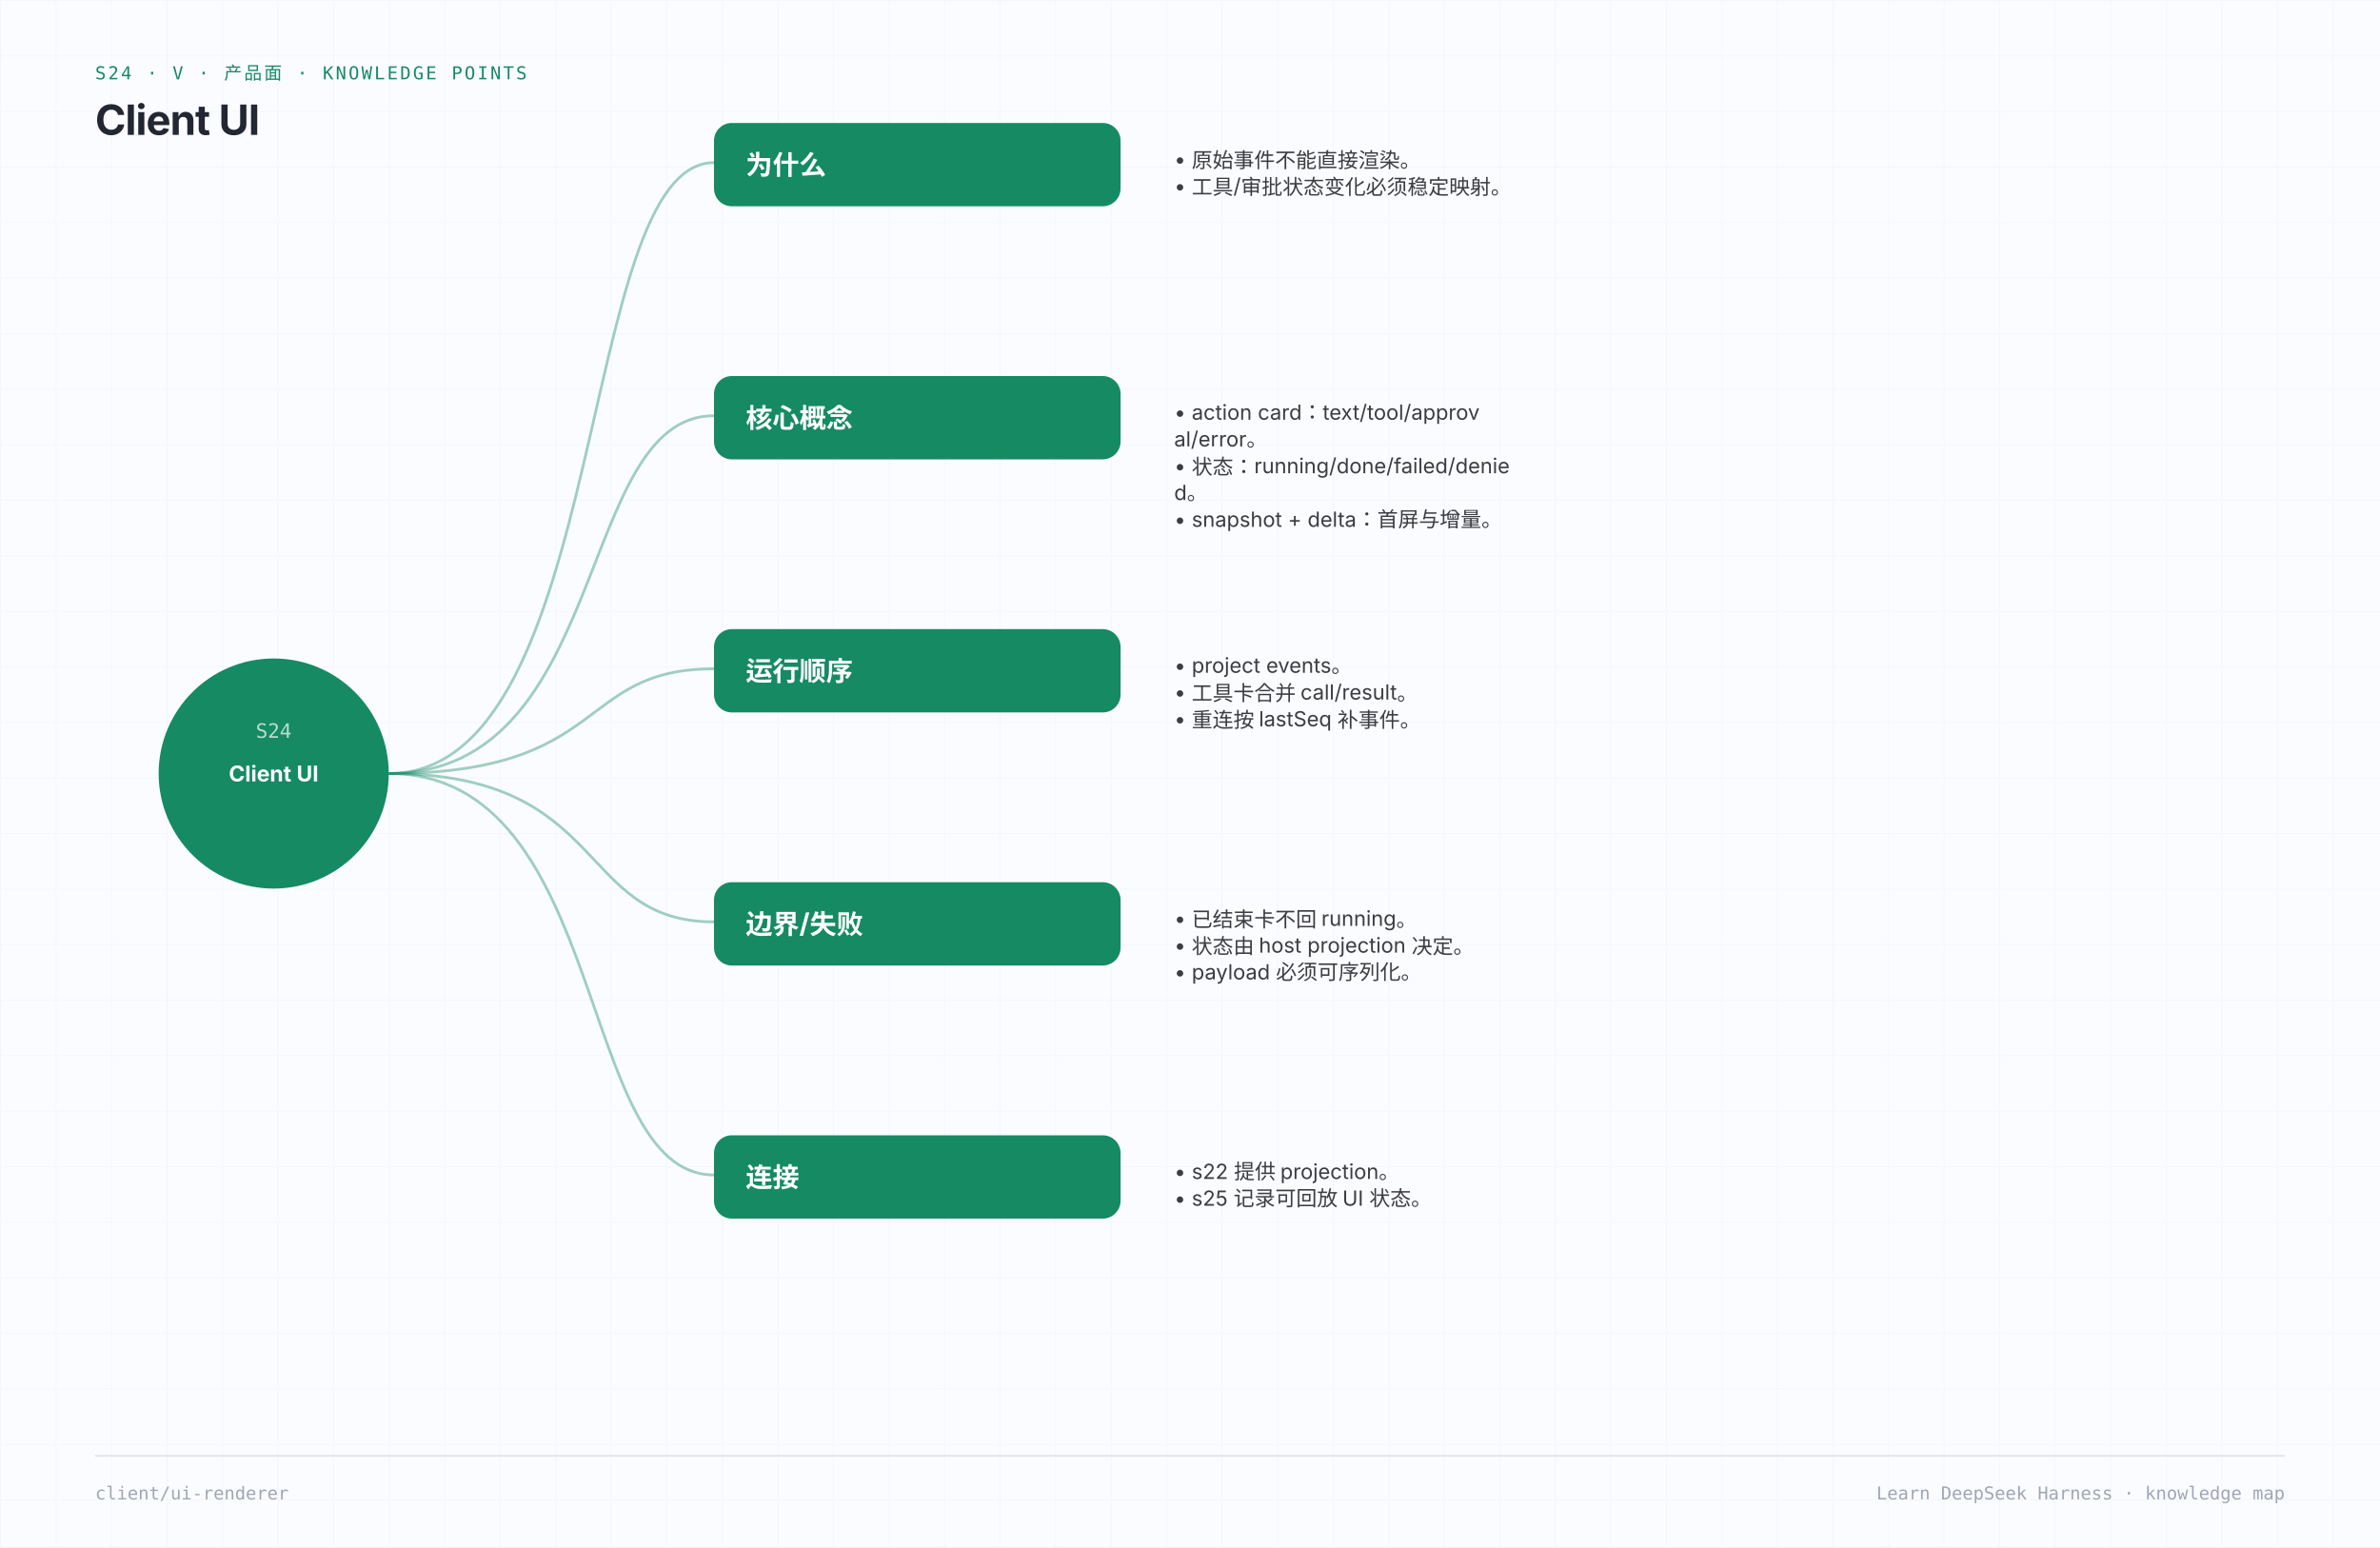
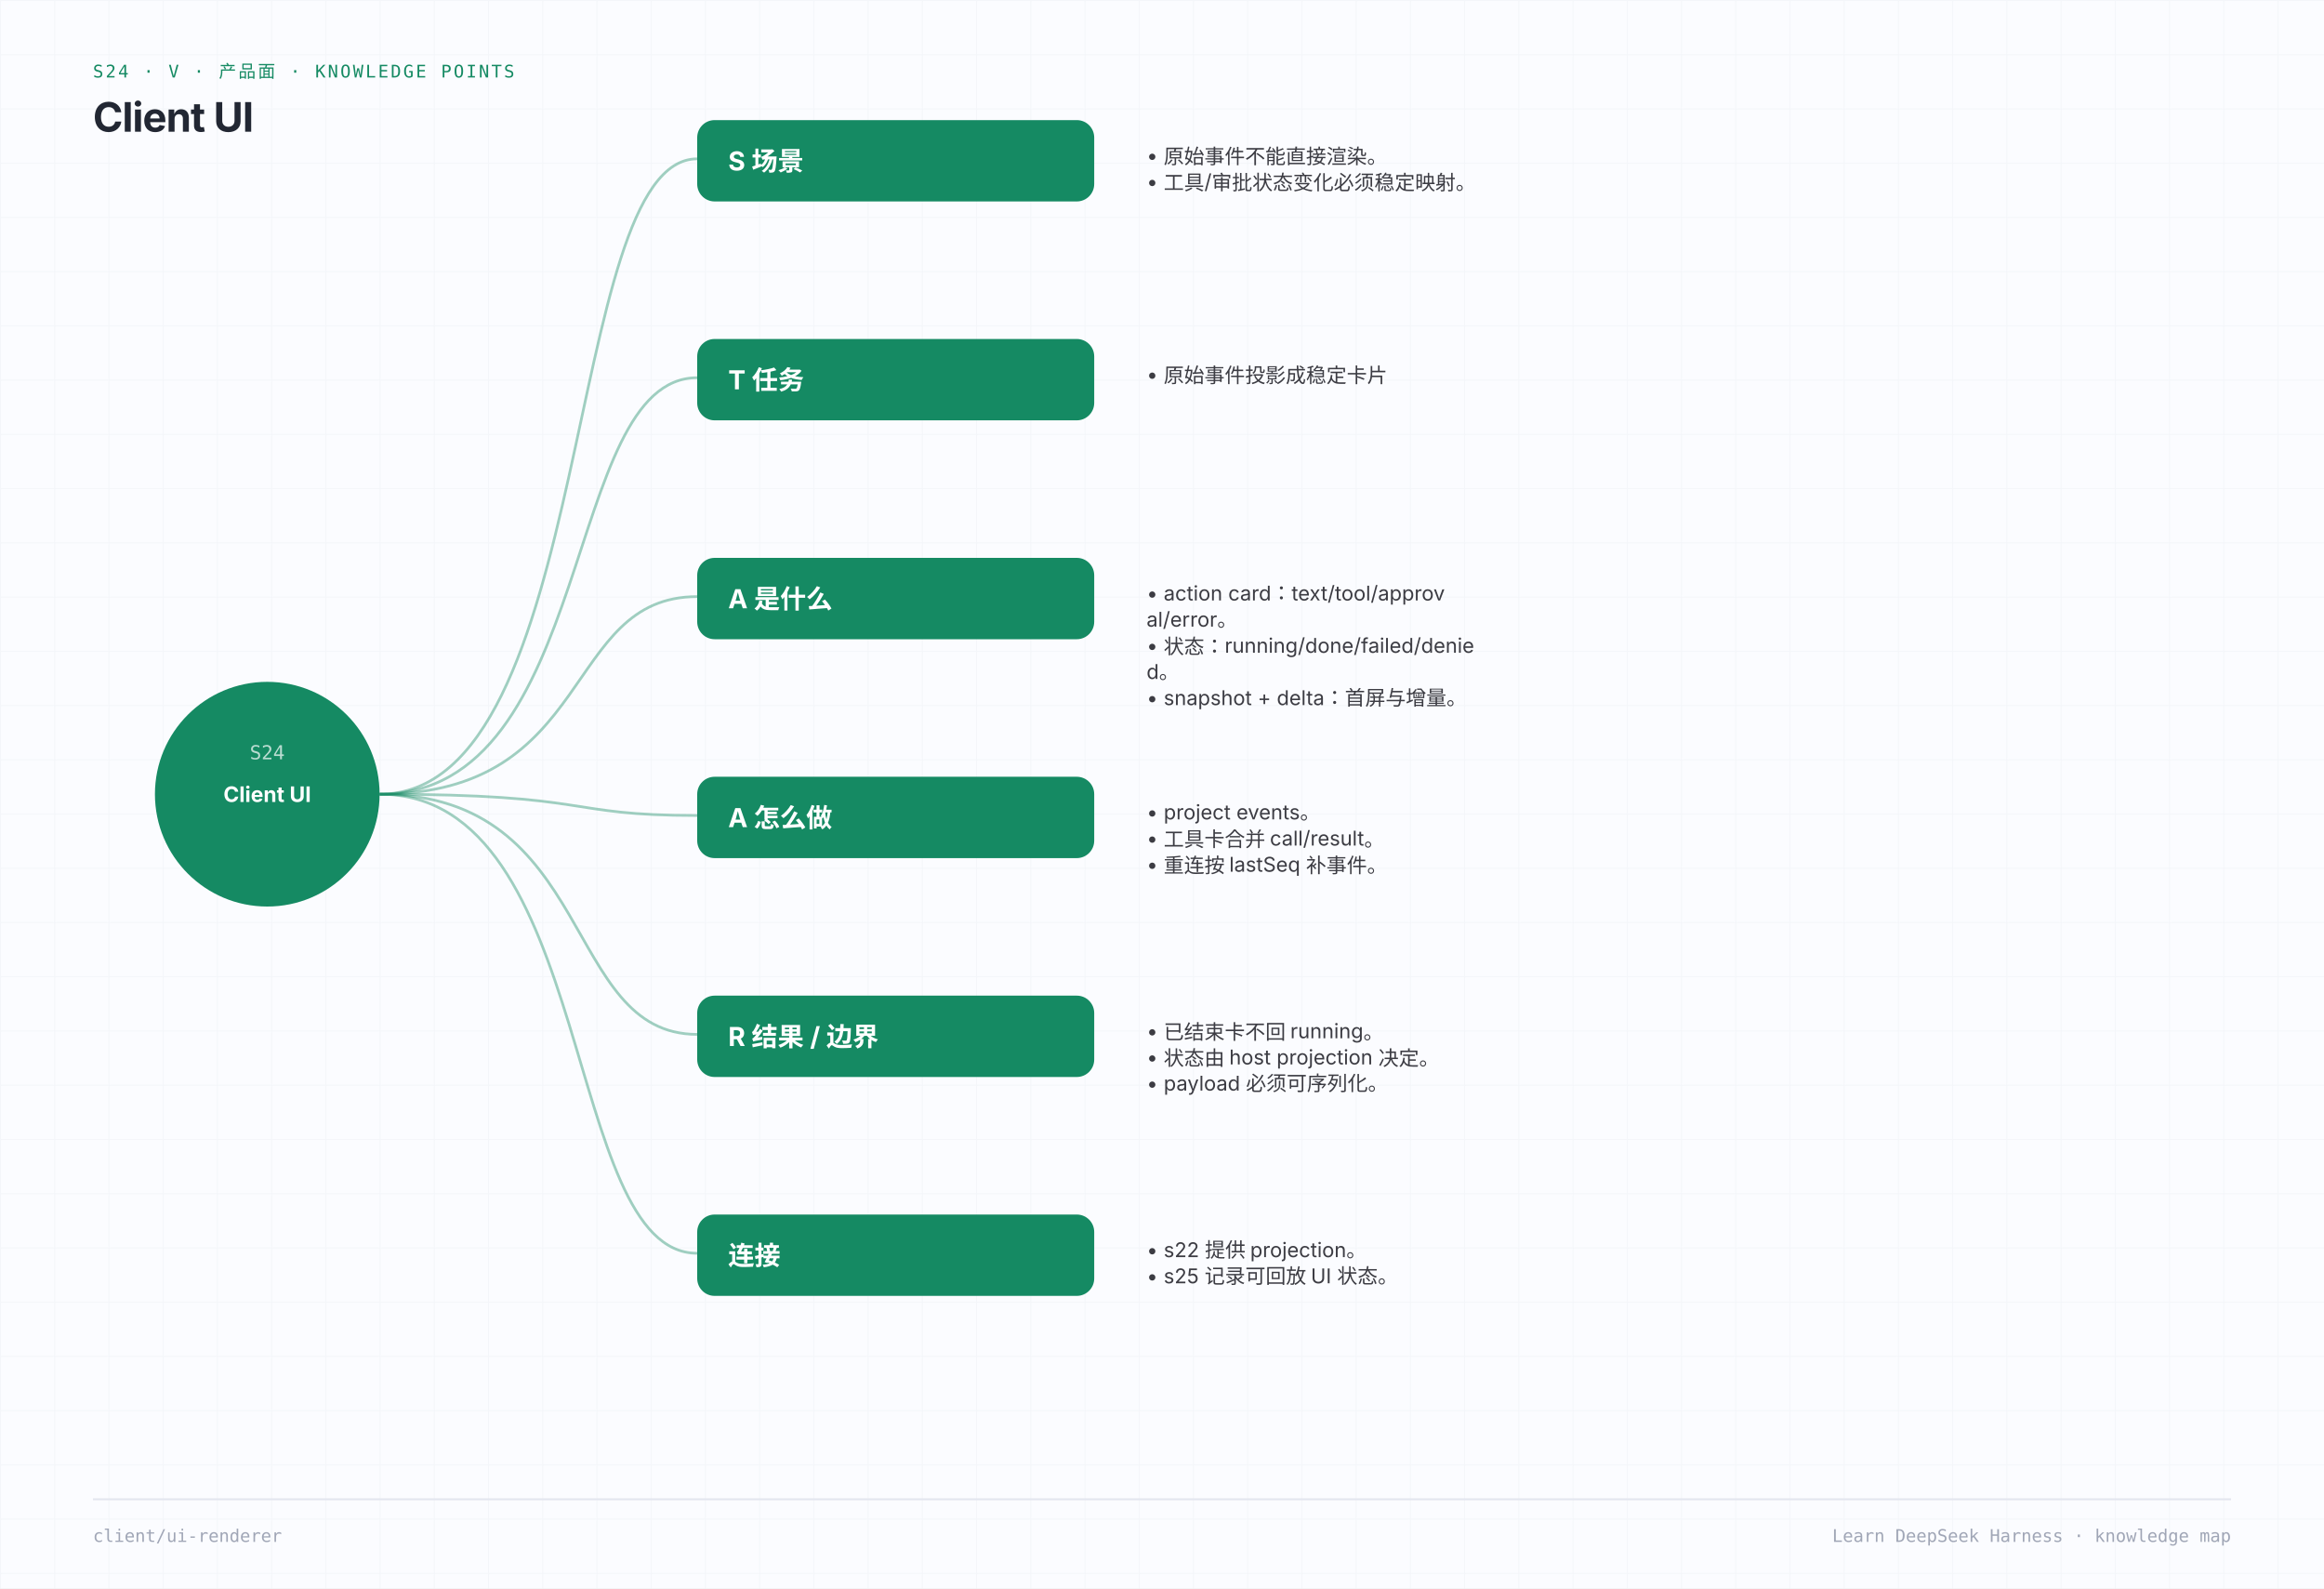
- <svg xmlns="http://www.w3.org/2000/svg" width="1200" height="780" viewBox="0 0 1200 780" role="img" aria-labelledby="title">
+ <svg xmlns="http://www.w3.org/2000/svg" width="1200" height="820" viewBox="0 0 1200 820" role="img" aria-labelledby="title">
  <defs>
    <pattern id="g" width="28" height="28" patternUnits="userSpaceOnUse">
      <path d="M28 0H0V28" fill="none" stroke="#303a63" stroke-opacity=".035" />
    </pattern>
  </defs>
-   <rect width="1200" height="780" fill="#fbfcff" />
-   <rect width="1200" height="780" fill="url(#g)" />
+   <rect width="1200" height="820" fill="#fbfcff" />
+   <rect width="1200" height="820" fill="url(#g)" />
  <text x="48" y="40" font-size="9" letter-spacing=".12em" fill="#158a63" font-family="SFMono-Regular,Consolas,monospace">S24 · V · 产品面 · KNOWLEDGE POINTS</text>
  <text x="48" y="68" font-size="21" font-weight="750" fill="#222733" letter-spacing="-.02em" font-family="-apple-system,BlinkMacSystemFont,'Segoe UI','Noto Sans SC',sans-serif">Client UI</text>
-   <circle cx="138" cy="390" r="58" fill="#158a63" />
-   <text x="138" y="372" text-anchor="middle" font-size="10" fill="rgba(255,255,255,.7)" font-family="SFMono-Regular,Consolas,monospace">S24</text>
-   <text x="138" y="394" font-size="11" font-weight="700" fill="#fff" text-anchor="middle" font-family="-apple-system,BlinkMacSystemFont,'Segoe UI','Noto Sans SC',sans-serif">Client UI</text>
-   <path d="M196 390 C308 390 290 82 360 82" fill="none" stroke="#158a63" stroke-opacity=".4" stroke-width="1.4" />
+   <circle cx="138" cy="410" r="58" fill="#158a63" />
+   <text x="138" y="392" text-anchor="middle" font-size="10" fill="rgba(255,255,255,.7)" font-family="SFMono-Regular,Consolas,monospace">S24</text>
+   <text x="138" y="414" font-size="11" font-weight="700" fill="#fff" text-anchor="middle" font-family="-apple-system,BlinkMacSystemFont,'Segoe UI','Noto Sans SC',sans-serif">Client UI</text>
+   <path d="M196 410 C308 410 290 82 360 82" fill="none" stroke="#158a63" stroke-opacity=".4" stroke-width="1.4" />
  <rect x="360" y="62" width="205" height="42" rx="9" fill="#158a63" />
-   <text x="376" y="88" font-size="13.5" font-weight="700" fill="#fff" font-family="-apple-system,BlinkMacSystemFont,'Segoe UI','Noto Sans SC',sans-serif">为什么</text>
+   <text x="376" y="88" font-size="13.5" font-weight="700" fill="#fff" font-family="-apple-system,BlinkMacSystemFont,'Segoe UI','Noto Sans SC',sans-serif">S 场景</text>
  <text x="592" y="84" font-size="10.5" font-weight="400" fill="#3c3c43" text-anchor="start" font-family="-apple-system,BlinkMacSystemFont,'Segoe UI','Noto Sans SC',sans-serif">• 原始事件不能直接渲染。</text>
  <text x="592" y="97.5" font-size="10.5" font-weight="400" fill="#3c3c43" text-anchor="start" font-family="-apple-system,BlinkMacSystemFont,'Segoe UI','Noto Sans SC',sans-serif">• 工具/审批状态变化必须稳定映射。</text>
-   <path d="M196 390 C308 390 290 209.6 360 209.6" fill="none" stroke="#158a63" stroke-opacity=".4" stroke-width="1.4" />
-   <rect x="360" y="189.6" width="205" height="42" rx="9" fill="#158a63" />
-   <text x="376" y="215.6" font-size="13.5" font-weight="700" fill="#fff" font-family="-apple-system,BlinkMacSystemFont,'Segoe UI','Noto Sans SC',sans-serif">核心概念</text>
-   <text x="592" y="211.6" font-size="10.5" font-weight="400" fill="#3c3c43" text-anchor="start" font-family="-apple-system,BlinkMacSystemFont,'Segoe UI','Noto Sans SC',sans-serif">• action card：text/tool/approv</text>
-   <text x="592" y="225.1" font-size="10.5" font-weight="400" fill="#3c3c43" text-anchor="start" font-family="-apple-system,BlinkMacSystemFont,'Segoe UI','Noto Sans SC',sans-serif">  al/error。</text>
-   <text x="592" y="238.6" font-size="10.5" font-weight="400" fill="#3c3c43" text-anchor="start" font-family="-apple-system,BlinkMacSystemFont,'Segoe UI','Noto Sans SC',sans-serif">• 状态：running/done/failed/denie</text>
-   <text x="592" y="252.1" font-size="10.5" font-weight="400" fill="#3c3c43" text-anchor="start" font-family="-apple-system,BlinkMacSystemFont,'Segoe UI','Noto Sans SC',sans-serif">  d。</text>
-   <text x="592" y="265.6" font-size="10.5" font-weight="400" fill="#3c3c43" text-anchor="start" font-family="-apple-system,BlinkMacSystemFont,'Segoe UI','Noto Sans SC',sans-serif">• snapshot + delta：首屏与增量。</text>
-   <path d="M196 390 C308 390 290 337.2 360 337.2" fill="none" stroke="#158a63" stroke-opacity=".4" stroke-width="1.4" />
-   <rect x="360" y="317.2" width="205" height="42" rx="9" fill="#158a63" />
-   <text x="376" y="343.2" font-size="13.5" font-weight="700" fill="#fff" font-family="-apple-system,BlinkMacSystemFont,'Segoe UI','Noto Sans SC',sans-serif">运行顺序</text>
-   <text x="592" y="339.2" font-size="10.5" font-weight="400" fill="#3c3c43" text-anchor="start" font-family="-apple-system,BlinkMacSystemFont,'Segoe UI','Noto Sans SC',sans-serif">• project events。</text>
-   <text x="592" y="352.7" font-size="10.5" font-weight="400" fill="#3c3c43" text-anchor="start" font-family="-apple-system,BlinkMacSystemFont,'Segoe UI','Noto Sans SC',sans-serif">• 工具卡合并 call/result。</text>
-   <text x="592" y="366.2" font-size="10.5" font-weight="400" fill="#3c3c43" text-anchor="start" font-family="-apple-system,BlinkMacSystemFont,'Segoe UI','Noto Sans SC',sans-serif">• 重连按 lastSeq 补事件。</text>
-   <path d="M196 390 C308 390 290 464.8 360 464.8" fill="none" stroke="#158a63" stroke-opacity=".4" stroke-width="1.4" />
-   <rect x="360" y="444.8" width="205" height="42" rx="9" fill="#158a63" />
-   <text x="376" y="470.8" font-size="13.5" font-weight="700" fill="#fff" font-family="-apple-system,BlinkMacSystemFont,'Segoe UI','Noto Sans SC',sans-serif">边界/失败</text>
-   <text x="592" y="466.8" font-size="10.5" font-weight="400" fill="#3c3c43" text-anchor="start" font-family="-apple-system,BlinkMacSystemFont,'Segoe UI','Noto Sans SC',sans-serif">• 已结束卡不回 running。</text>
-   <text x="592" y="480.3" font-size="10.5" font-weight="400" fill="#3c3c43" text-anchor="start" font-family="-apple-system,BlinkMacSystemFont,'Segoe UI','Noto Sans SC',sans-serif">• 状态由 host projection 决定。</text>
-   <text x="592" y="493.8" font-size="10.5" font-weight="400" fill="#3c3c43" text-anchor="start" font-family="-apple-system,BlinkMacSystemFont,'Segoe UI','Noto Sans SC',sans-serif">• payload 必须可序列化。</text>
-   <path d="M196 390 C308 390 290 592.4 360 592.4" fill="none" stroke="#158a63" stroke-opacity=".4" stroke-width="1.4" />
-   <rect x="360" y="572.4" width="205" height="42" rx="9" fill="#158a63" />
-   <text x="376" y="598.4" font-size="13.5" font-weight="700" fill="#fff" font-family="-apple-system,BlinkMacSystemFont,'Segoe UI','Noto Sans SC',sans-serif">连接</text>
-   <text x="592" y="594.4" font-size="10.5" font-weight="400" fill="#3c3c43" text-anchor="start" font-family="-apple-system,BlinkMacSystemFont,'Segoe UI','Noto Sans SC',sans-serif">• s22 提供 projection。</text>
-   <text x="592" y="607.9" font-size="10.5" font-weight="400" fill="#3c3c43" text-anchor="start" font-family="-apple-system,BlinkMacSystemFont,'Segoe UI','Noto Sans SC',sans-serif">• s25 记录可回放 UI 状态。</text>
-   <line x1="48" y1="734" x2="1152" y2="734" stroke="#e3e6ef" />
-   <text x="48" y="756" font-size="9" fill="#a0a6b6" font-family="SFMono-Regular,Consolas,monospace">client/ui-renderer</text>
-   <text x="1152" y="756" text-anchor="end" font-size="9" fill="#a0a6b6" font-family="SFMono-Regular,Consolas,monospace">Learn DeepSeek Harness · knowledge map</text>
+   <path d="M196 410 C308 410 290 195 360 195" fill="none" stroke="#158a63" stroke-opacity=".4" stroke-width="1.4" />
+   <rect x="360" y="175" width="205" height="42" rx="9" fill="#158a63" />
+   <text x="376" y="201" font-size="13.5" font-weight="700" fill="#fff" font-family="-apple-system,BlinkMacSystemFont,'Segoe UI','Noto Sans SC',sans-serif">T 任务</text>
+   <text x="592" y="197" font-size="10.5" font-weight="400" fill="#3c3c43" text-anchor="start" font-family="-apple-system,BlinkMacSystemFont,'Segoe UI','Noto Sans SC',sans-serif">• 原始事件投影成稳定卡片</text>
+   <path d="M196 410 C308 410 290 308 360 308" fill="none" stroke="#158a63" stroke-opacity=".4" stroke-width="1.4" />
+   <rect x="360" y="288" width="205" height="42" rx="9" fill="#158a63" />
+   <text x="376" y="314" font-size="13.5" font-weight="700" fill="#fff" font-family="-apple-system,BlinkMacSystemFont,'Segoe UI','Noto Sans SC',sans-serif">A 是什么</text>
+   <text x="592" y="310" font-size="10.5" font-weight="400" fill="#3c3c43" text-anchor="start" font-family="-apple-system,BlinkMacSystemFont,'Segoe UI','Noto Sans SC',sans-serif">• action card：text/tool/approv</text>
+   <text x="592" y="323.5" font-size="10.5" font-weight="400" fill="#3c3c43" text-anchor="start" font-family="-apple-system,BlinkMacSystemFont,'Segoe UI','Noto Sans SC',sans-serif">  al/error。</text>
+   <text x="592" y="337" font-size="10.5" font-weight="400" fill="#3c3c43" text-anchor="start" font-family="-apple-system,BlinkMacSystemFont,'Segoe UI','Noto Sans SC',sans-serif">• 状态：running/done/failed/denie</text>
+   <text x="592" y="350.5" font-size="10.5" font-weight="400" fill="#3c3c43" text-anchor="start" font-family="-apple-system,BlinkMacSystemFont,'Segoe UI','Noto Sans SC',sans-serif">  d。</text>
+   <text x="592" y="364" font-size="10.5" font-weight="400" fill="#3c3c43" text-anchor="start" font-family="-apple-system,BlinkMacSystemFont,'Segoe UI','Noto Sans SC',sans-serif">• snapshot + delta：首屏与增量。</text>
+   <path d="M196 410 C308 410 290 421 360 421" fill="none" stroke="#158a63" stroke-opacity=".4" stroke-width="1.4" />
+   <rect x="360" y="401" width="205" height="42" rx="9" fill="#158a63" />
+   <text x="376" y="427" font-size="13.5" font-weight="700" fill="#fff" font-family="-apple-system,BlinkMacSystemFont,'Segoe UI','Noto Sans SC',sans-serif">A 怎么做</text>
+   <text x="592" y="423" font-size="10.5" font-weight="400" fill="#3c3c43" text-anchor="start" font-family="-apple-system,BlinkMacSystemFont,'Segoe UI','Noto Sans SC',sans-serif">• project events。</text>
+   <text x="592" y="436.5" font-size="10.5" font-weight="400" fill="#3c3c43" text-anchor="start" font-family="-apple-system,BlinkMacSystemFont,'Segoe UI','Noto Sans SC',sans-serif">• 工具卡合并 call/result。</text>
+   <text x="592" y="450" font-size="10.5" font-weight="400" fill="#3c3c43" text-anchor="start" font-family="-apple-system,BlinkMacSystemFont,'Segoe UI','Noto Sans SC',sans-serif">• 重连按 lastSeq 补事件。</text>
+   <path d="M196 410 C308 410 290 534 360 534" fill="none" stroke="#158a63" stroke-opacity=".4" stroke-width="1.4" />
+   <rect x="360" y="514" width="205" height="42" rx="9" fill="#158a63" />
+   <text x="376" y="540" font-size="13.5" font-weight="700" fill="#fff" font-family="-apple-system,BlinkMacSystemFont,'Segoe UI','Noto Sans SC',sans-serif">R 结果 / 边界</text>
+   <text x="592" y="536" font-size="10.5" font-weight="400" fill="#3c3c43" text-anchor="start" font-family="-apple-system,BlinkMacSystemFont,'Segoe UI','Noto Sans SC',sans-serif">• 已结束卡不回 running。</text>
+   <text x="592" y="549.5" font-size="10.5" font-weight="400" fill="#3c3c43" text-anchor="start" font-family="-apple-system,BlinkMacSystemFont,'Segoe UI','Noto Sans SC',sans-serif">• 状态由 host projection 决定。</text>
+   <text x="592" y="563" font-size="10.5" font-weight="400" fill="#3c3c43" text-anchor="start" font-family="-apple-system,BlinkMacSystemFont,'Segoe UI','Noto Sans SC',sans-serif">• payload 必须可序列化。</text>
+   <path d="M196 410 C308 410 290 647 360 647" fill="none" stroke="#158a63" stroke-opacity=".4" stroke-width="1.4" />
+   <rect x="360" y="627" width="205" height="42" rx="9" fill="#158a63" />
+   <text x="376" y="653" font-size="13.5" font-weight="700" fill="#fff" font-family="-apple-system,BlinkMacSystemFont,'Segoe UI','Noto Sans SC',sans-serif">连接</text>
+   <text x="592" y="649" font-size="10.5" font-weight="400" fill="#3c3c43" text-anchor="start" font-family="-apple-system,BlinkMacSystemFont,'Segoe UI','Noto Sans SC',sans-serif">• s22 提供 projection。</text>
+   <text x="592" y="662.5" font-size="10.5" font-weight="400" fill="#3c3c43" text-anchor="start" font-family="-apple-system,BlinkMacSystemFont,'Segoe UI','Noto Sans SC',sans-serif">• s25 记录可回放 UI 状态。</text>
+   <line x1="48" y1="774" x2="1152" y2="774" stroke="#e3e6ef" />
+   <text x="48" y="796" font-size="9" fill="#a0a6b6" font-family="SFMono-Regular,Consolas,monospace">client/ui-renderer</text>
+   <text x="1152" y="796" text-anchor="end" font-size="9" fill="#a0a6b6" font-family="SFMono-Regular,Consolas,monospace">Learn DeepSeek Harness · knowledge map</text>
</svg>
